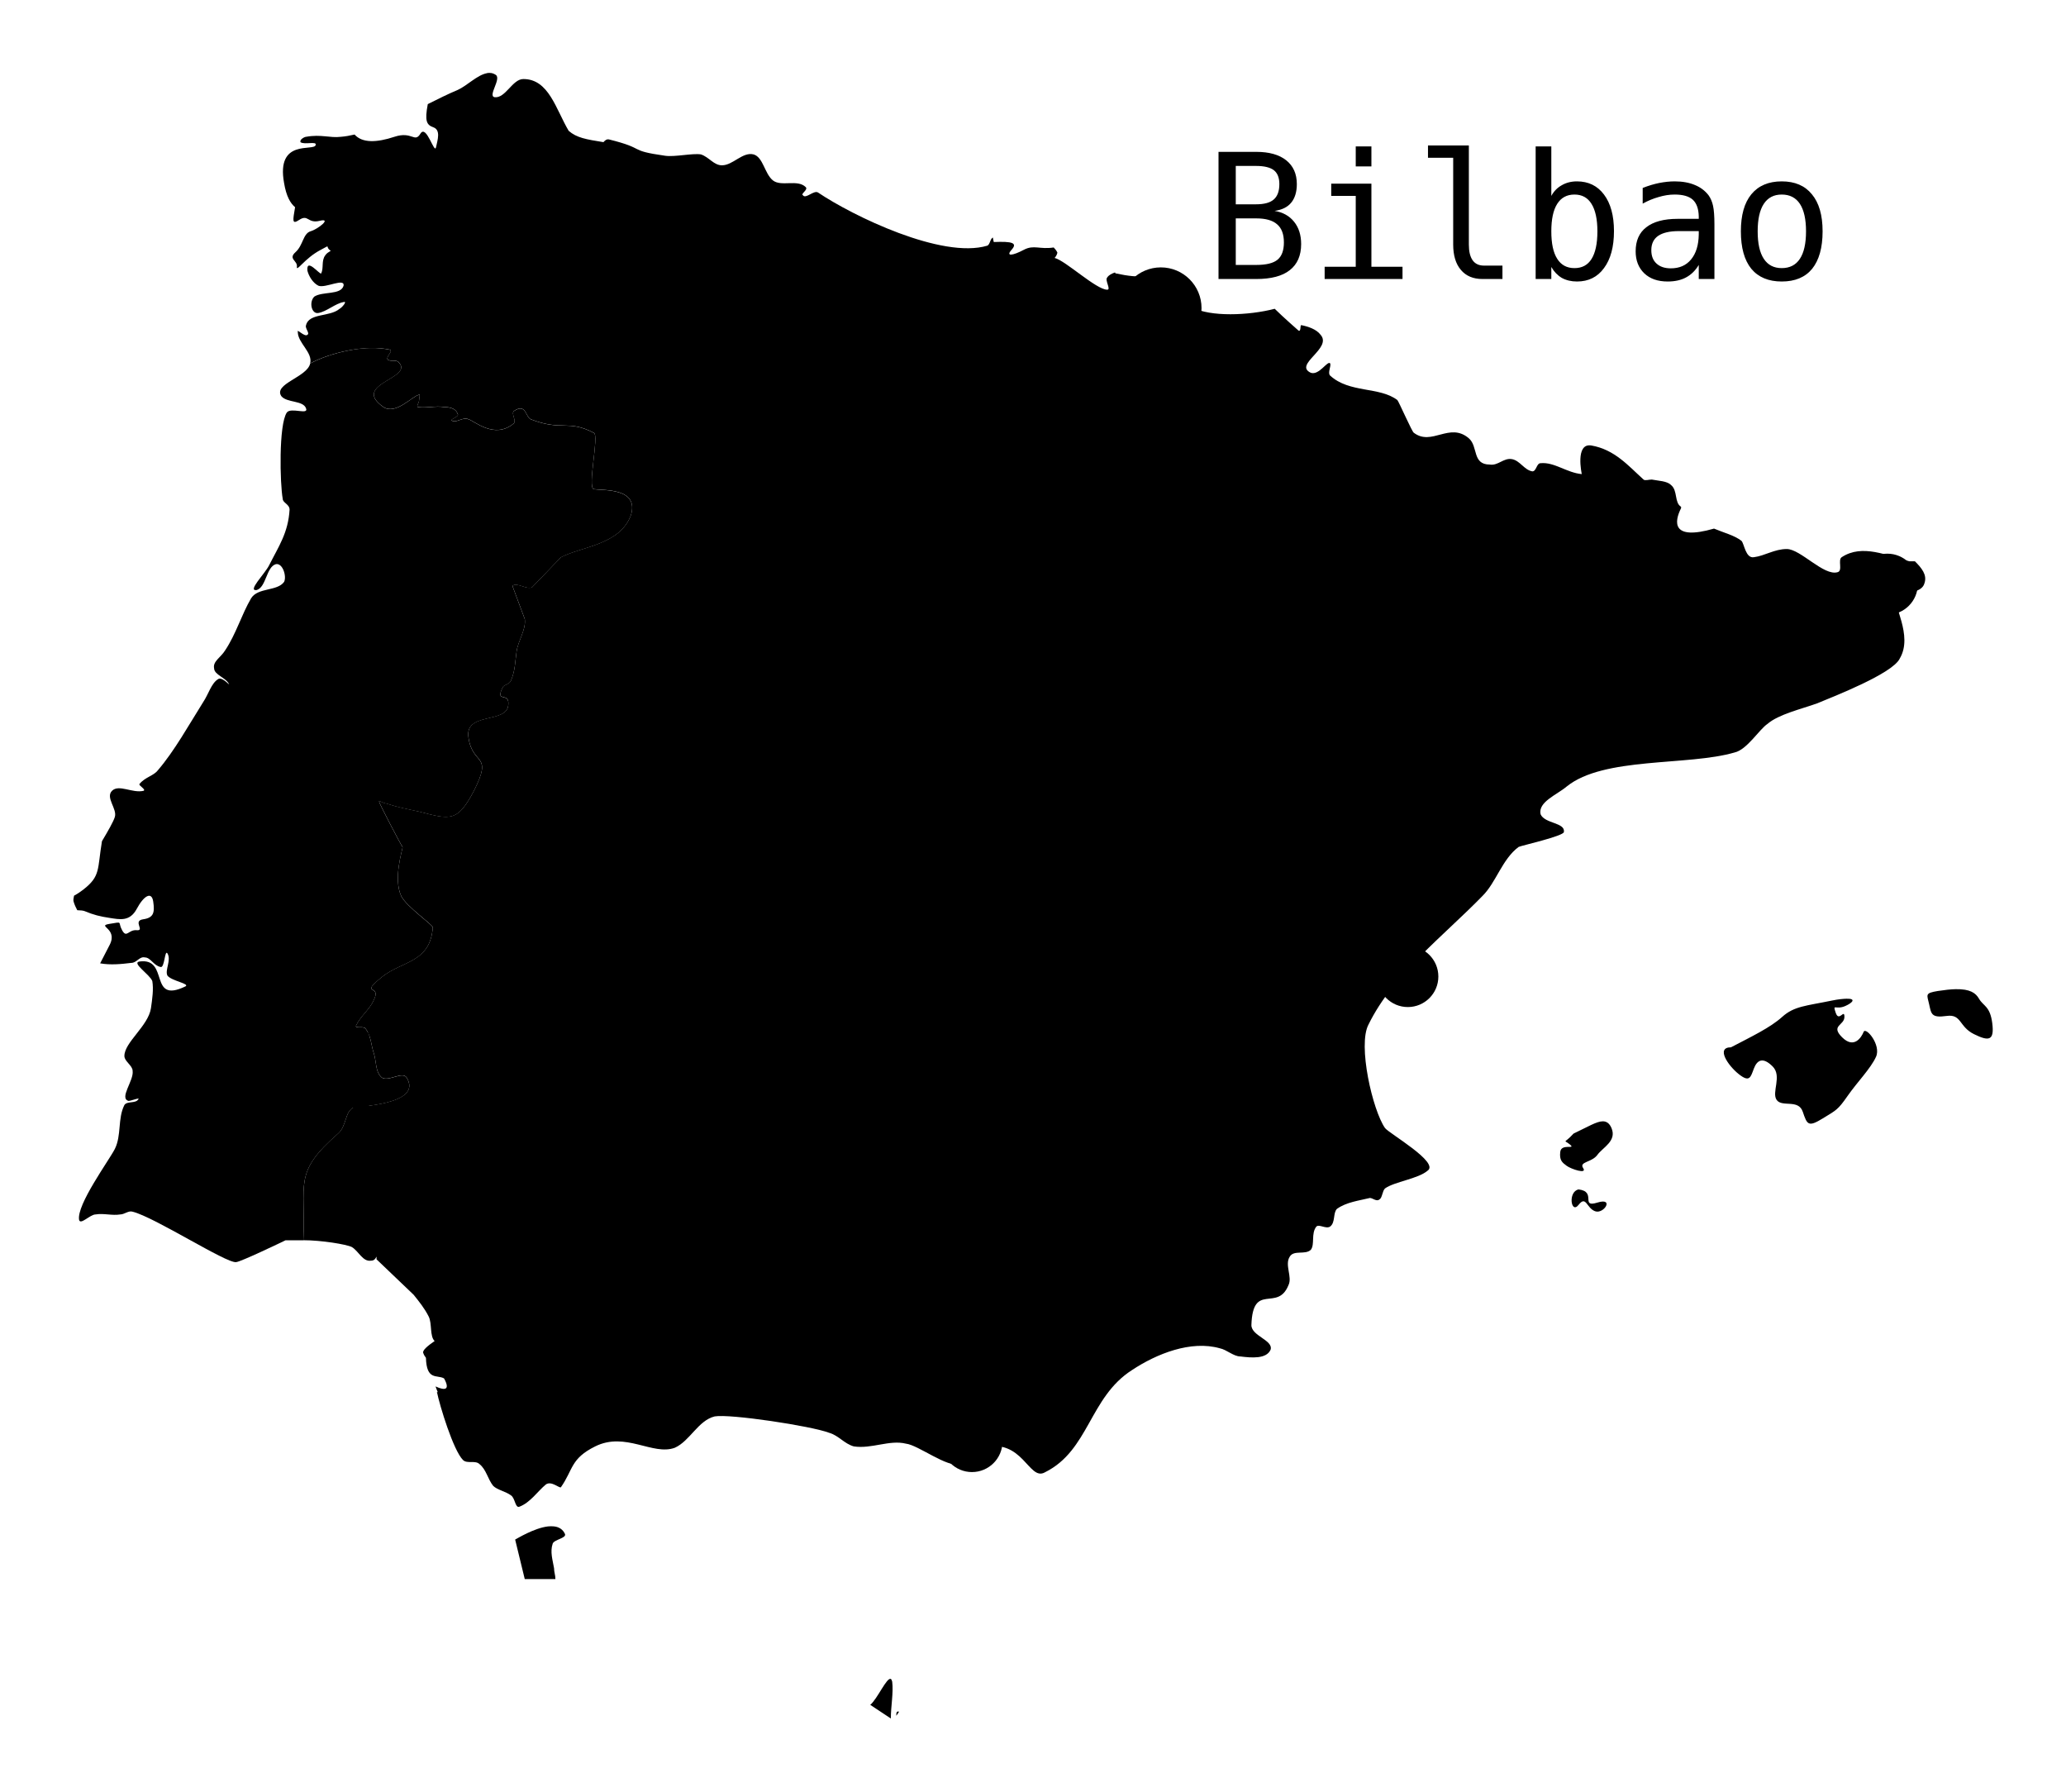
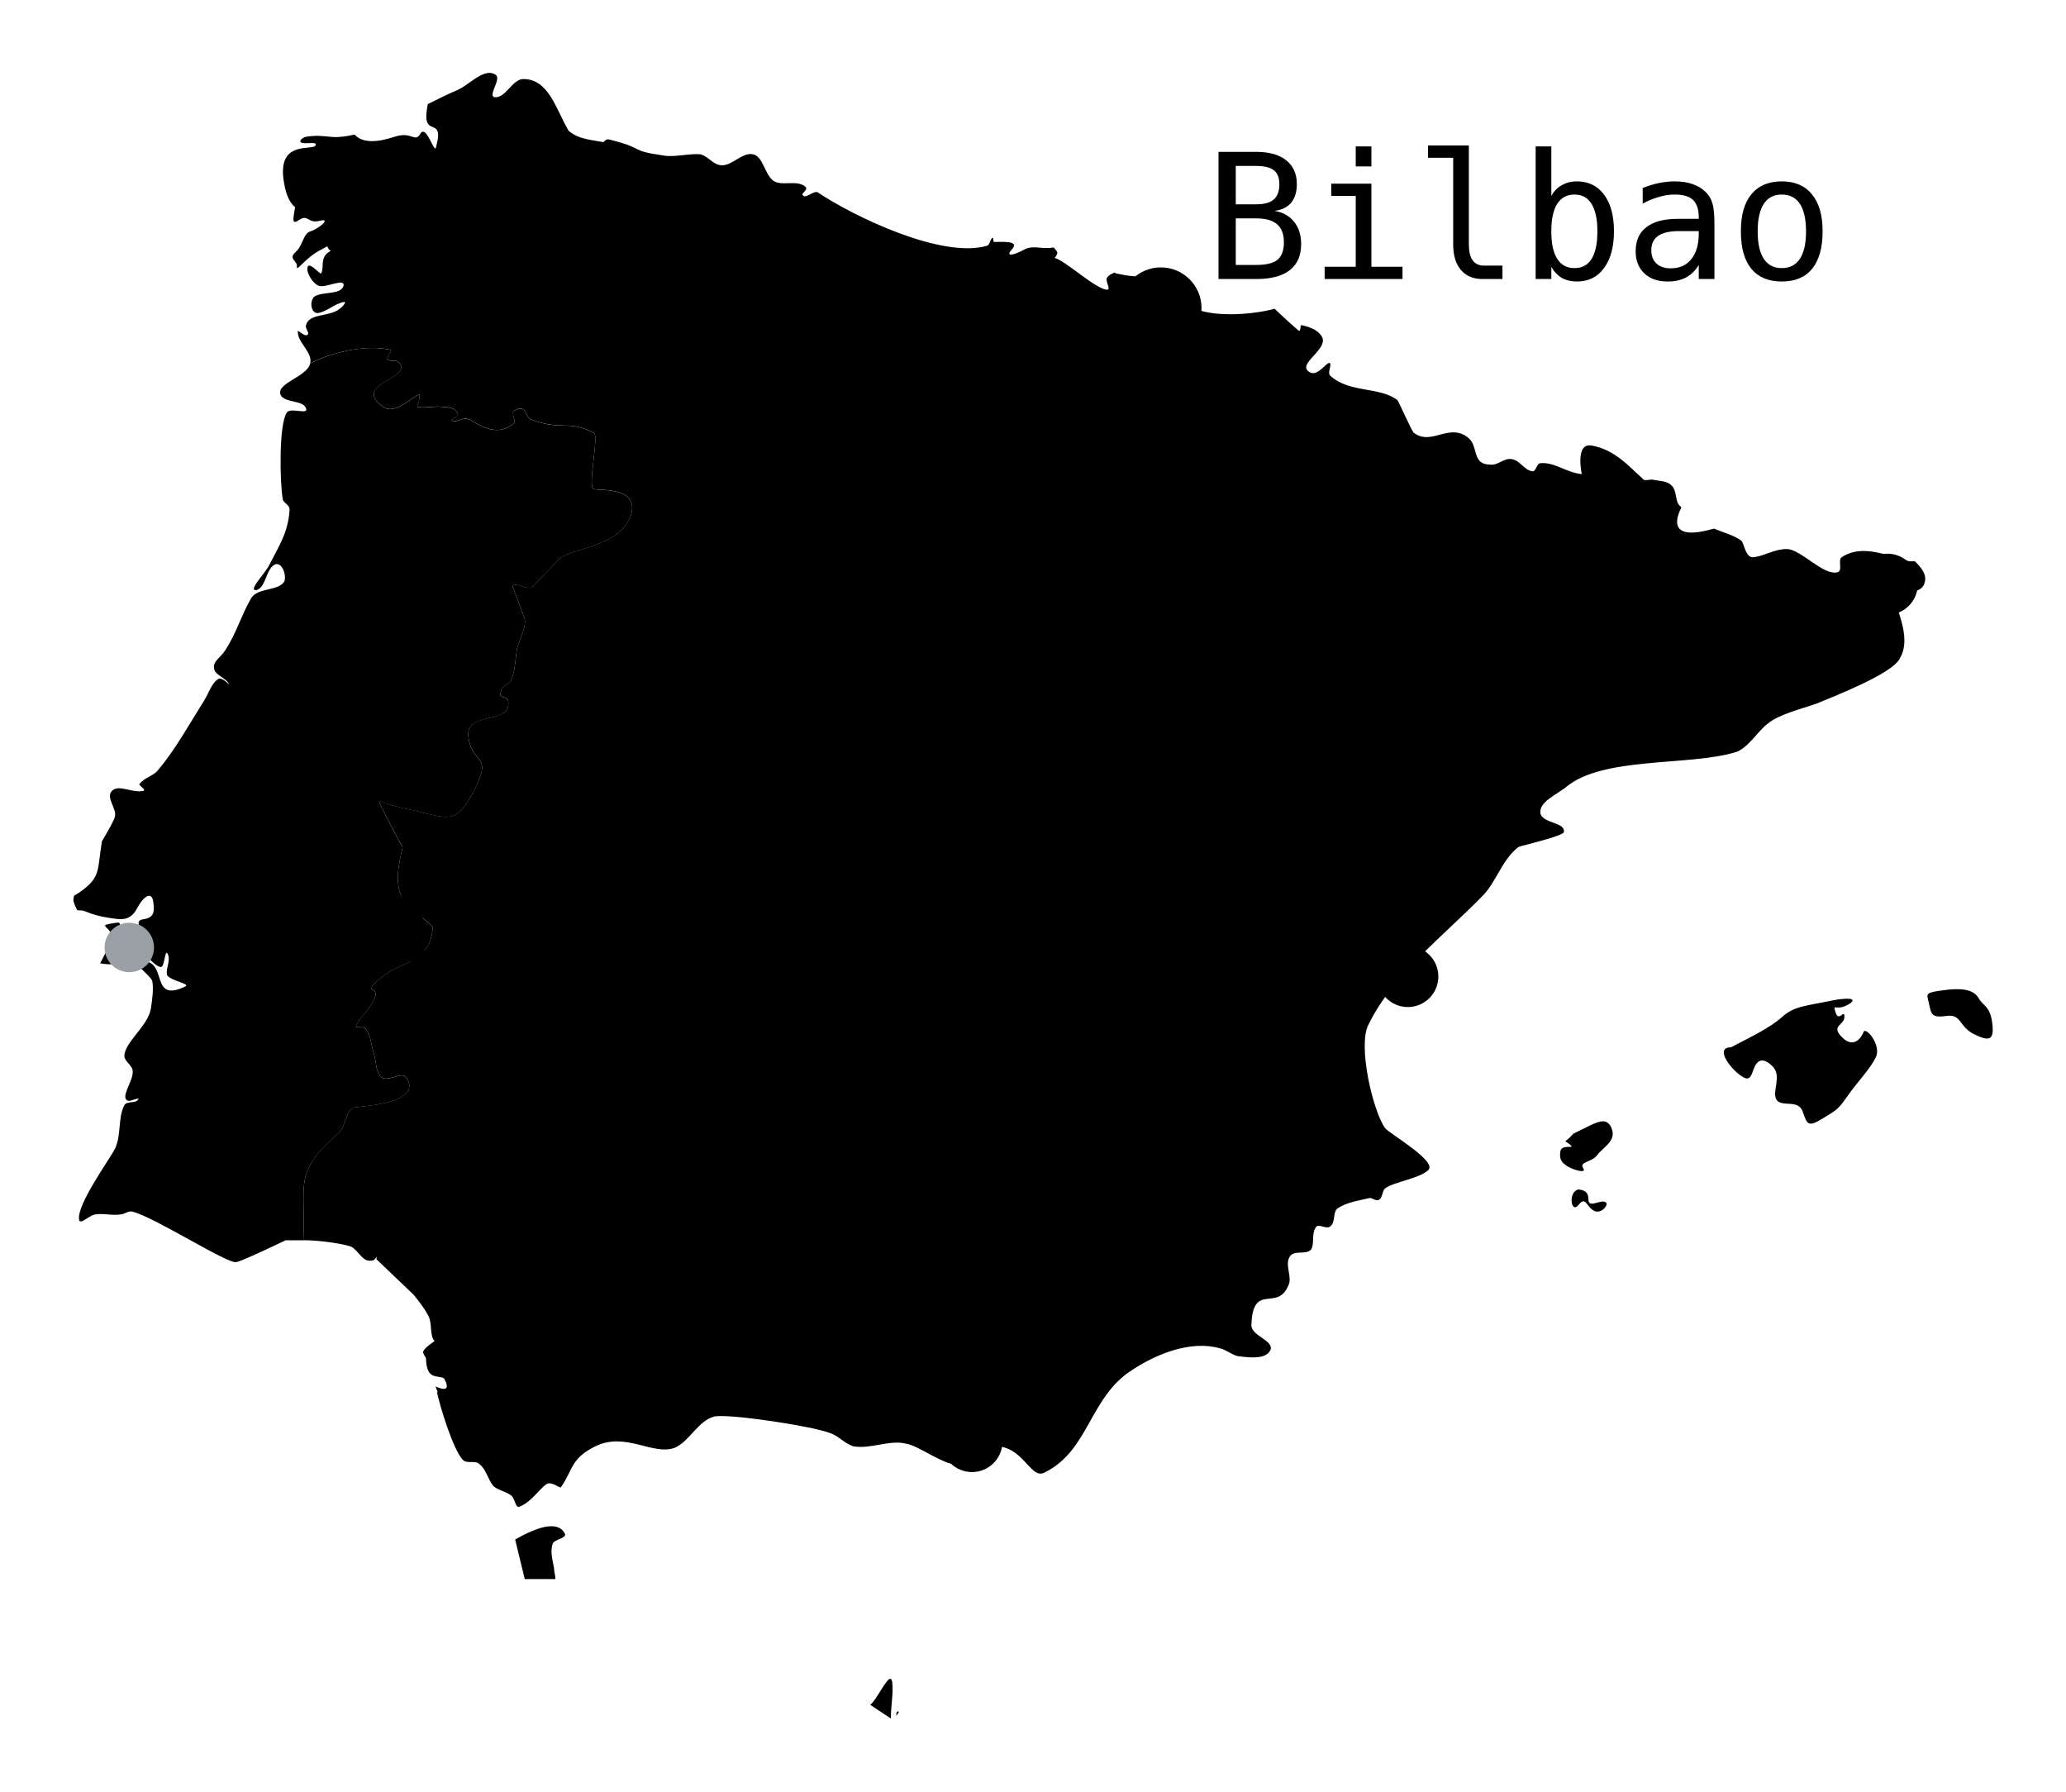
<svg viewBox="114.1 390.8 142.2 123.3" class="iberia" aria-hidden="true">
  <path class="iberia-coast" d="m 147.607,395.839 c -0.666,0.123 -1.376,0.874 -2.016,1.156 -0.62,0.256 -1.313,0.603 -2.047,0.969 -0.222,1.165 -0.081,1.431 0.378,1.594 0.524,0.186 0.301,0.855 0.189,1.375 -0.112,0.52 -0.659,-1.606 -1.071,-0.938 -0.412,0.669 -0.56,-0.19 -1.795,0.219 -1.214,0.401 -2.208,0.441 -2.74,-0.156 -0.33,0.077 -0.637,0.133 -0.945,0.156 -0.758,0.094 -1.352,-0.188 -2.394,0 -0.095,0 -0.473,0.187 -0.378,0.375 0.284,0.188 1.134,-0.095 1.039,0.188 -0.095,0.47 -2.741,-0.477 -2.173,2.625 0.15,0.894 0.423,1.378 0.756,1.656 -0.149,0.908 -0.235,1.218 0.283,0.875 0.635,-0.42 0.57,0.273 1.417,0.062 0.847,-0.21 -0.1,0.561 -0.63,0.719 -0.53,0.158 -0.51,0.965 -1.039,1.437 -0.53,0.473 0.147,0.58 0.094,1 -0.053,0.42 0.526,-0.578 1.638,-1.156 0.776,-0.403 0.242,-0.229 0.693,0.062 -0.148,0.093 -0.296,0.177 -0.378,0.312 -0.284,0.376 -0.094,0.874 -0.283,1.25 -0.095,0.094 -1.04,-1.127 -0.945,-0.188 0.095,0.376 0.377,0.843 0.756,1.031 0.474,0.188 1.827,-0.564 1.732,0 -0.189,0.658 -1.447,0.374 -2.016,0.75 -0.379,0.376 -0.19,1.219 0.283,1.125 0.568,-0.094 1.164,-0.656 1.732,-0.75 0.284,-0.094 -0.094,0.375 -0.283,0.469 -0.663,0.564 -2.11,0.279 -2.299,1.125 -0.095,0.188 0.284,0.562 0.094,0.656 -0.189,0.188 -0.756,-0.469 -0.661,-0.188 0,0.752 1.04,1.404 0.85,2.156 1.421,-0.752 3.807,-1.313 5.512,-0.938 0.189,0.094 -0.284,0.468 -0.189,0.656 0.189,0.188 0.566,-4.9e-4 0.756,0.188 1.137,1.128 -3.312,1.496 -1.039,3.094 0.852,0.564 1.983,-0.75 2.457,-0.844 0.095,-0.094 0,0.281 0,0.375 0,0.188 -0.189,0.375 -0.094,0.469 0.568,0.094 1.227,-0.094 1.795,0 0.379,0 0.85,0.093 0.945,0.469 0.189,0.188 -0.567,0.375 -0.378,0.469 0.284,0.188 0.755,-0.282 1.134,-0.094 0.379,0.094 1.792,1.409 3.118,0.281 0.189,-0.188 -0.189,-0.656 0,-0.844 0.852,-0.564 0.786,0.374 1.165,0.562 2.178,0.846 2.547,-0.002 4.346,0.937 0.379,0.188 -0.474,3.781 0,3.875 0.663,0.094 3.119,-0.099 2.551,1.781 -0.758,2.068 -3.398,2.154 -4.819,2.906 l -1.984,2.062 c -0.379,0.188 -1.07,-0.376 -1.354,-0.094 l 0.85,2.281 c 0.095,0.752 -0.472,1.498 -0.567,2.25 -0.095,0.658 -0.094,1.311 -0.378,1.969 -0.095,0.282 -0.472,0.281 -0.567,0.469 -0.568,1.128 0.473,0.279 0.378,1.219 -0.095,1.316 -3.024,0.464 -2.74,2.25 0.284,1.974 1.704,1.024 0.378,3.656 -1.137,2.162 -1.601,2.002 -3.779,1.438 -0.852,-0.188 -1.415,-0.281 -2.268,-0.562 -0.189,0 -0.567,-0.282 -0.472,-0.094 0,0.094 1.512,3 1.606,3.094 0,0.188 -0.663,2.153 -0.094,3.375 0.379,0.752 2.173,1.968 2.173,2.156 -0.189,2.444 -2.075,2.278 -3.496,3.406 -1.61,1.316 0.001,0.466 -0.567,1.594 -0.284,0.658 -0.944,1.123 -1.228,1.781 0,0.188 0.567,-4.9e-4 0.661,0.187 0.379,0.47 0.377,1.123 0.567,1.687 0.189,0.564 0.093,1.312 0.567,1.687 0.474,0.282 1.417,-0.47 1.701,0 1.137,1.88 -3.496,1.968 -3.685,2.062 -0.568,0.282 -0.471,1.311 -1.039,1.781 -3.126,2.726 -2.204,3.396 -2.394,7.344 1.231,0 2.96,0.281 3.338,0.469 0.474,0.282 0.755,1.032 1.323,0.938 0.189,0 0.283,-0.093 0.378,-0.281 v 0.188 l 2.551,2.437 c 0.379,0.47 0.755,0.936 1.039,1.5 0.241,0.478 0.063,1.366 0.409,1.687 -0.487,0.333 -0.845,0.642 -0.787,0.812 0.044,0.13 0.1,0.231 0.189,0.344 0.042,1.572 0.751,1.154 1.228,1.406 0.012,0.006 0.02,0.024 0.031,0.031 0.409,0.765 0.068,0.836 -0.598,0.531 0.043,0.143 0.105,0.271 0.157,0.406 -0.011,-0.005 -0.063,-0.037 -0.063,-0.031 0.189,0.94 1.132,4.03 1.795,4.687 0.284,0.282 0.85,-7.2e-4 1.134,0.281 0.474,0.376 0.566,1.03 0.945,1.5 0.284,0.282 0.849,0.374 1.228,0.656 0.284,0.188 0.283,0.875 0.567,0.781 0.758,-0.282 1.258,-1.061 1.827,-1.531 0.379,-0.282 0.945,0.282 1.039,0.188 0.852,-1.222 0.657,-1.967 2.362,-2.812 2.084,-1.034 3.965,0.658 5.48,0.094 1.042,-0.47 1.603,-1.874 2.74,-2.156 1.042,-0.188 6.643,0.655 7.874,1.125 0.663,0.188 1.038,0.75 1.701,0.938 1.231,0.188 2.454,-0.469 3.59,-0.188 0.852,0.094 2.864,1.688 3.716,1.406 0.663,-0.188 0.944,-0.937 1.512,-1.125 2.841,-0.752 3.21,2.345 4.346,1.687 3.031,-1.504 3.048,-5.151 5.984,-7.031 1.705,-1.128 4.058,-2.064 6.047,-1.5 0.474,0.094 0.944,0.562 1.417,0.562 0.758,0.094 1.795,0.189 2.079,-0.469 0.189,-0.658 -1.323,-0.936 -1.323,-1.687 0.095,-3.008 1.793,-0.87 2.551,-2.75 0.284,-0.564 -0.284,-1.405 0.094,-1.969 0.284,-0.47 1.07,-0.093 1.449,-0.469 0.284,-0.376 -9.1e-4,-1.124 0.378,-1.594 0.189,-0.188 0.661,0.188 0.945,0 0.379,-0.282 0.188,-0.937 0.472,-1.219 0.663,-0.47 1.51,-0.562 2.268,-0.75 0.189,0 0.472,0.282 0.661,0.094 0.189,-0.094 0.189,-0.562 0.378,-0.75 0.663,-0.47 2.266,-0.655 2.929,-1.219 0.852,-0.564 -2.645,-2.561 -2.929,-2.937 -0.852,-1.222 -1.892,-5.715 -1.134,-7.125 1.705,-3.478 5.19,-6.118 7.842,-8.844 0.947,-0.94 1.352,-2.529 2.488,-3.375 0.189,-0.094 3.118,-0.749 3.118,-1.031 0.095,-0.658 -1.322,-0.561 -1.606,-1.219 -0.189,-0.846 1.132,-1.342 1.795,-1.906 2.557,-2.068 8.339,-1.404 11.559,-2.344 0.852,-0.188 1.699,-1.593 2.268,-1.969 0.758,-0.658 2.36,-1.03 3.401,-1.406 1.137,-0.47 5.227,-2.06 5.701,-3.094 0.947,-1.598 -0.568,-3.78 -0.189,-4.156 0.474,-0.47 1.7,-0.279 1.89,-1.031 0.189,-0.564 -0.188,-1.03 -0.661,-1.5 h -0.378 c -1.515,-0.376 -3.241,-1.221 -4.661,-0.281 -0.284,0.188 0.095,0.937 -0.283,1.031 -0.947,0.282 -2.549,-1.594 -3.496,-1.594 -0.852,0 -1.51,0.469 -2.268,0.563 -0.568,0.094 -0.661,-0.937 -0.85,-1.125 -0.474,-0.376 -1.227,-0.562 -1.89,-0.844 -2.936,0.846 -2.741,-0.466 -2.268,-1.406 v -0.094 c -0.474,-0.282 -0.219,-1.124 -0.693,-1.5 -0.284,-0.282 -0.849,-0.281 -1.323,-0.375 -0.189,0 -0.472,0.094 -0.567,0 -1.042,-0.94 -1.98,-2.062 -3.59,-2.344 -1.137,-0.188 -0.661,1.969 -0.661,1.969 -1.042,-0.094 -1.887,-0.844 -2.835,-0.75 -0.284,0 -0.283,0.562 -0.567,0.562 -0.568,-0.094 -0.849,-0.75 -1.417,-0.844 -0.568,-0.094 -0.944,0.469 -1.512,0.375 -1.231,0 -0.786,-1.248 -1.449,-1.812 -1.326,-1.128 -2.548,0.565 -3.779,-0.375 -0.095,0 -1.039,-2.156 -1.134,-2.25 -1.231,-0.94 -3.304,-0.466 -4.63,-1.688 -0.189,-0.188 0.095,-0.656 0,-0.844 -0.189,-0.188 -0.755,0.844 -1.323,0.656 -1.231,-0.564 1.514,-1.685 0.661,-2.625 -0.284,-0.376 -0.849,-0.562 -1.323,-0.656 -0.095,0 4.6e-4,0.469 -0.189,0.375 0,0 -1.07,-0.936 -1.638,-1.5 -1.8,0.47 -4.438,0.564 -5.669,-0.094 -0.474,-0.282 -0.755,-0.937 -1.323,-1.219 -0.189,-0.141 -0.473,-0.059 -0.756,0 -0.348,-0.169 -0.702,-0.324 -1.008,-0.438 -0.099,-0.186 -0.141,-0.369 -0.157,-0.5 -0.528,0.064 -1.163,0.004 -2.047,-0.188 -0.013,-0.023 -0.02,-0.04 -0.032,-0.062 -0.216,0.075 -0.419,0.17 -0.535,0.344 -0.189,0.188 0.284,0.844 0,0.844 -0.758,0 -2.864,-1.999 -3.622,-2.187 0.095,-0.094 0.189,-0.281 0.189,-0.375 -0.064,-0.128 -0.155,-0.247 -0.252,-0.344 -0.967,0.149 -1.367,-0.203 -2.047,0.156 -0.794,0.42 -1.274,0.473 -0.85,0 0.424,-0.473 0.043,-0.584 -1.228,-0.531 -0.036,-0.12 -0.04,-0.206 -0.063,-0.312 -0.189,0.094 -0.189,0.469 -0.378,0.562 -3.126,0.94 -9.285,-2.058 -11.653,-3.656 -0.284,-0.188 -0.85,0.469 -1.039,0.188 -0.189,-0.094 0.378,-0.375 0.189,-0.562 -0.568,-0.564 -1.699,0.001 -2.268,-0.469 -0.568,-0.47 -0.66,-1.593 -1.323,-1.781 -0.758,-0.188 -1.416,0.75 -2.173,0.75 -0.568,0 -0.88,-0.562 -1.449,-0.75 -0.568,-0.094 -1.794,0.188 -2.457,0.094 -2.652,-0.376 -1.222,-0.467 -3.874,-1.125 -0.152,-0.03 -0.266,0.06 -0.378,0.188 -1.192,-0.192 -1.849,-0.3 -2.394,-0.781 -0.883,-1.488 -1.363,-3.562 -3.118,-3.562 -0.758,0 -1.227,1.344 -1.984,1.25 -0.474,-0.094 0.473,-1.249 0.094,-1.531 -0.213,-0.141 -0.408,-0.166 -0.63,-0.125 z m 101.097,63.031 c -0.335,0.006 -0.742,0.051 -1.228,0.125 -0.899,0.149 -0.748,0.238 -0.598,0.906 0.15,0.669 0.148,0.961 1.197,0.812 1.048,-0.149 0.841,0.73 1.89,1.25 1.048,0.52 1.41,0.439 1.26,-0.75 -0.15,-1.189 -0.614,-1.167 -0.913,-1.687 -0.225,-0.39 -0.602,-0.674 -1.606,-0.656 z m -7.496,0.656 c -0.221,0.006 -0.559,0.032 -1.008,0.125 -1.797,0.372 -2.609,0.382 -3.433,1.125 -0.824,0.743 -2.105,1.351 -3.527,2.094 -1.048,0 -0.213,1.249 0.535,1.844 0.749,0.594 0.815,0.219 1.039,-0.375 0.225,-0.594 0.617,-0.825 1.291,-0.156 0.674,0.669 -0.091,1.792 0.283,2.312 0.374,0.52 1.496,-0.079 1.795,0.812 0.3,0.892 0.381,1.063 1.354,0.469 0.973,-0.594 1.058,-0.597 1.732,-1.562 0.674,-0.966 1.578,-1.87 1.953,-2.687 0.374,-0.817 -0.701,-2.09 -0.85,-1.719 -0.15,0.371 -0.657,1.192 -1.48,0.375 -0.824,-0.817 0.157,-0.812 0.157,-1.406 0,-0.594 -0.374,0.387 -0.598,-0.281 -0.225,-0.669 -0.013,-0.172 0.661,-0.469 0.505,-0.223 0.758,-0.517 0.094,-0.5 z m -16.787,8.437 c -0.427,0 -1.033,0.379 -2.016,0.844 -0.674,0.743 -0.701,0.378 -0.252,0.75 0.449,0.371 -0.587,-0.094 -0.661,0.5 -0.075,0.594 0.141,0.746 0.441,0.969 0.3,0.223 1.433,0.602 1.134,0.156 -0.3,-0.446 0.602,-0.386 0.976,-0.906 0.374,-0.52 1.351,-0.952 0.976,-1.844 -0.14,-0.334 -0.342,-0.469 -0.598,-0.469 z m -1.669,4.687 c -0.749,0.149 -0.524,1.731 0,1.062 0.524,-0.669 0.535,0.215 1.134,0.438 0.599,0.223 1.356,-0.965 0.157,-0.594 -1.198,0.371 -0.018,-0.758 -1.291,-0.906 z m -70.927,23.188 c -0.963,0.112 -2.143,0.845 -2.268,0.906 l 0.661,2.719 h 2.11 c 0,-0.282 -0.094,-0.468 -0.094,-0.75 -0.095,-0.564 -0.284,-1.123 -0.094,-1.687 0.095,-0.282 0.945,-0.374 0.85,-0.656 -0.142,-0.329 -0.424,-0.497 -0.756,-0.531 -0.124,-0.013 -0.272,-0.016 -0.409,0 z m 23.59,10.5 c -0.28,-0.138 -0.92,1.37 -1.417,1.781 l 1.417,0.938 c 0,-0.846 0.189,-1.779 0.094,-2.531 -0.024,-0.094 -0.054,-0.168 -0.094,-0.188 z m 0.441,2.25 c -0.035,0.024 -0.063,0.093 -0.063,0.188 v 0.094 l 0.189,-0.281 c -0.047,0 -0.09,-0.024 -0.126,0 z" />
  <path class="pt-soon" d="m 139.574,414.749 c -1.452,0.035 -3.06,0.499 -4.126,1.062 -0.189,0.94 -2.552,1.404 -1.984,2.25 0.379,0.47 1.511,0.28 1.701,0.844 0.189,0.47 -1.039,-0.095 -1.323,0.281 -0.568,0.846 -0.473,4.904 -0.283,5.937 0,0.282 0.472,0.374 0.472,0.75 -0.095,1.598 -0.754,2.528 -1.417,3.844 -0.284,0.564 -1.513,1.781 -0.85,1.687 0.663,-0.188 0.66,-1.593 1.323,-1.781 0.474,-0.094 0.756,0.843 0.567,1.219 -0.474,0.658 -1.794,0.373 -2.268,1.125 -0.663,1.128 -1.037,2.466 -1.795,3.594 -0.284,0.47 -0.851,0.749 -0.756,1.219 0,0.47 0.85,0.655 1.039,1.125 -0.098,-0.08 -0.525,-0.528 -0.756,-0.375 -0.474,0.282 -0.66,1.03 -1.039,1.594 -0.947,1.504 -1.982,3.372 -3.118,4.687 -0.284,0.376 -0.881,0.468 -1.26,0.938 -0.095,0.094 0.473,0.375 0.283,0.469 -0.758,0.188 -1.7,-0.47 -2.173,0 -0.474,0.47 0.378,1.248 0.189,1.812 -0.091,0.301 -0.452,0.935 -0.882,1.656 -0.322,1.94 -0.09,2.394 -1.26,3.312 -0.181,0.142 -0.403,0.3 -0.661,0.438 -0.036,0.167 -0.063,0.303 -0.031,0.406 0.06,0.208 0.147,0.399 0.252,0.594 0.219,0.002 0.413,0.025 0.504,0.062 0.635,0.263 1.044,0.364 1.732,0.469 0.688,0.105 1.382,0.268 1.858,-0.625 0.477,-0.893 1.028,-1.236 1.134,-0.5 0.106,0.736 0.048,1.114 -0.693,1.219 -0.741,0.105 0.142,0.803 -0.441,0.75 -0.582,-0.052 -0.69,0.578 -1.008,0 -0.318,-0.578 0.103,-0.595 -0.85,-0.438 -0.953,0.158 0.582,0.282 0,1.438 -0.145,0.288 -0.382,0.746 -0.661,1.281 0.702,0.126 1.454,0.054 2.142,-0.031 0.379,0 0.566,-0.469 0.945,-0.375 0.379,0 0.597,0.562 1.071,0.656 0.284,0.094 0.283,-1.219 0.472,-0.938 0.284,0.47 -0.189,1.155 0,1.531 0.284,0.376 1.607,0.562 1.228,0.75 -2.557,1.222 -1.066,-2.001 -3.15,-1.719 -0.568,0.094 0.692,0.874 0.882,1.344 0.095,0.564 2.5e-4,1.217 -0.094,1.875 -0.189,1.222 -1.827,2.341 -1.827,3.281 0,0.376 0.567,0.655 0.567,1.031 0.095,0.658 -0.946,1.874 -0.283,2.062 0.189,0 0.851,-0.282 0.661,-0.094 -0.189,0.282 -0.755,0.093 -0.945,0.375 -0.474,0.94 -0.188,2.091 -0.661,3.031 -0.379,0.752 -2.646,3.841 -2.457,4.875 0.095,0.376 0.755,-0.375 1.134,-0.375 0.568,-0.094 1.132,0.094 1.701,0 0.284,0 0.566,-0.281 0.85,-0.188 1.515,0.376 6.455,3.563 7.118,3.469 0.284,0 3.212,-1.406 3.401,-1.5 h 1.228 c 0.189,-3.948 -0.732,-4.618 2.394,-7.344 0.568,-0.47 0.471,-1.499 1.039,-1.781 0.189,-0.094 4.822,-0.183 3.685,-2.062 -0.284,-0.47 -1.227,0.282 -1.701,0 -0.474,-0.376 -0.377,-1.124 -0.567,-1.687 -0.189,-0.564 -0.188,-1.217 -0.567,-1.687 -0.095,-0.188 -0.661,4.9e-4 -0.661,-0.187 0.284,-0.658 0.944,-1.123 1.228,-1.781 0.568,-1.128 -1.043,-0.278 0.567,-1.594 1.421,-1.128 3.307,-0.962 3.496,-3.406 0,-0.188 -1.794,-1.404 -2.173,-2.156 -0.568,-1.222 0.094,-3.187 0.094,-3.375 -0.095,-0.094 -1.606,-3 -1.606,-3.094 -0.095,-0.188 0.283,0.094 0.472,0.094 0.852,0.282 1.415,0.375 2.268,0.562 2.178,0.564 2.643,0.724 3.779,-1.438 1.326,-2.632 -0.094,-1.682 -0.378,-3.656 -0.284,-1.786 2.645,-0.934 2.74,-2.25 0.095,-0.94 -0.946,-0.091 -0.378,-1.219 0.095,-0.188 0.472,-0.187 0.567,-0.469 0.284,-0.658 0.283,-1.311 0.378,-1.969 0.095,-0.752 0.662,-1.498 0.567,-2.25 l -0.85,-2.281 c 0.284,-0.282 0.975,0.282 1.354,0.094 l 1.984,-2.062 c 1.421,-0.752 4.061,-0.838 4.819,-2.906 0.568,-1.88 -1.888,-1.687 -2.551,-1.781 -0.474,-0.094 0.379,-3.687 0,-3.875 -1.8,-0.94 -2.168,-0.092 -4.346,-0.937 -0.379,-0.188 -0.313,-1.126 -1.165,-0.562 -0.189,0.188 0.189,0.656 0,0.844 -1.326,1.128 -2.739,-0.187 -3.118,-0.281 -0.379,-0.188 -0.85,0.282 -1.134,0.094 -0.189,-0.094 0.567,-0.281 0.378,-0.469 -0.095,-0.376 -0.566,-0.469 -0.945,-0.469 -0.568,-0.094 -1.227,0.094 -1.795,0 -0.095,-0.094 0.094,-0.281 0.094,-0.469 0,-0.094 0.095,-0.469 0,-0.375 -0.474,0.094 -1.604,1.408 -2.457,0.844 -2.273,-1.598 2.176,-1.966 1.039,-3.094 -0.189,-0.188 -0.566,4.9e-4 -0.756,-0.188 -0.095,-0.188 0.378,-0.562 0.189,-0.656 -0.426,-0.094 -0.902,-0.137 -1.386,-0.125 z" />
  <g class="allies">
    <circle class="ally" cx="244" cy="431" r="2.1" />
    <circle class="ally" cx="211" cy="458" r="2.1" />
    <circle class="ally" cx="213" cy="427" r="2.1" />
    <circle class="ally" cx="166" cy="483" r="2.1" />
    <circle class="ally" cx="181" cy="490" r="2.1" />
    <circle class="ally" cx="146" cy="403" r="2.1" />
  </g>
  <g class="plants">
    <circle class="plant" cx="186" cy="446" r="2.8" />
    <circle class="plant" cx="194" cy="412" r="2.8" />
  </g>
  <g class="map-labels" font-family="JetBrains Mono, monospace">
    <text class="map-label" x="186" y="440">Madrid</text>
    <text class="map-label" x="197" y="410">Bilbao</text>
-     <text class="map-label pt-label" x="128" y="471">Lisboa</text>
+     <circle class="pt-dot" cx="123" cy="456" r="1.7" fill="#9aa0a6" />
+     <text class="map-label pt-label" x="126" y="457" text-anchor="start">Lisboa</text>
  </g>
</svg>
